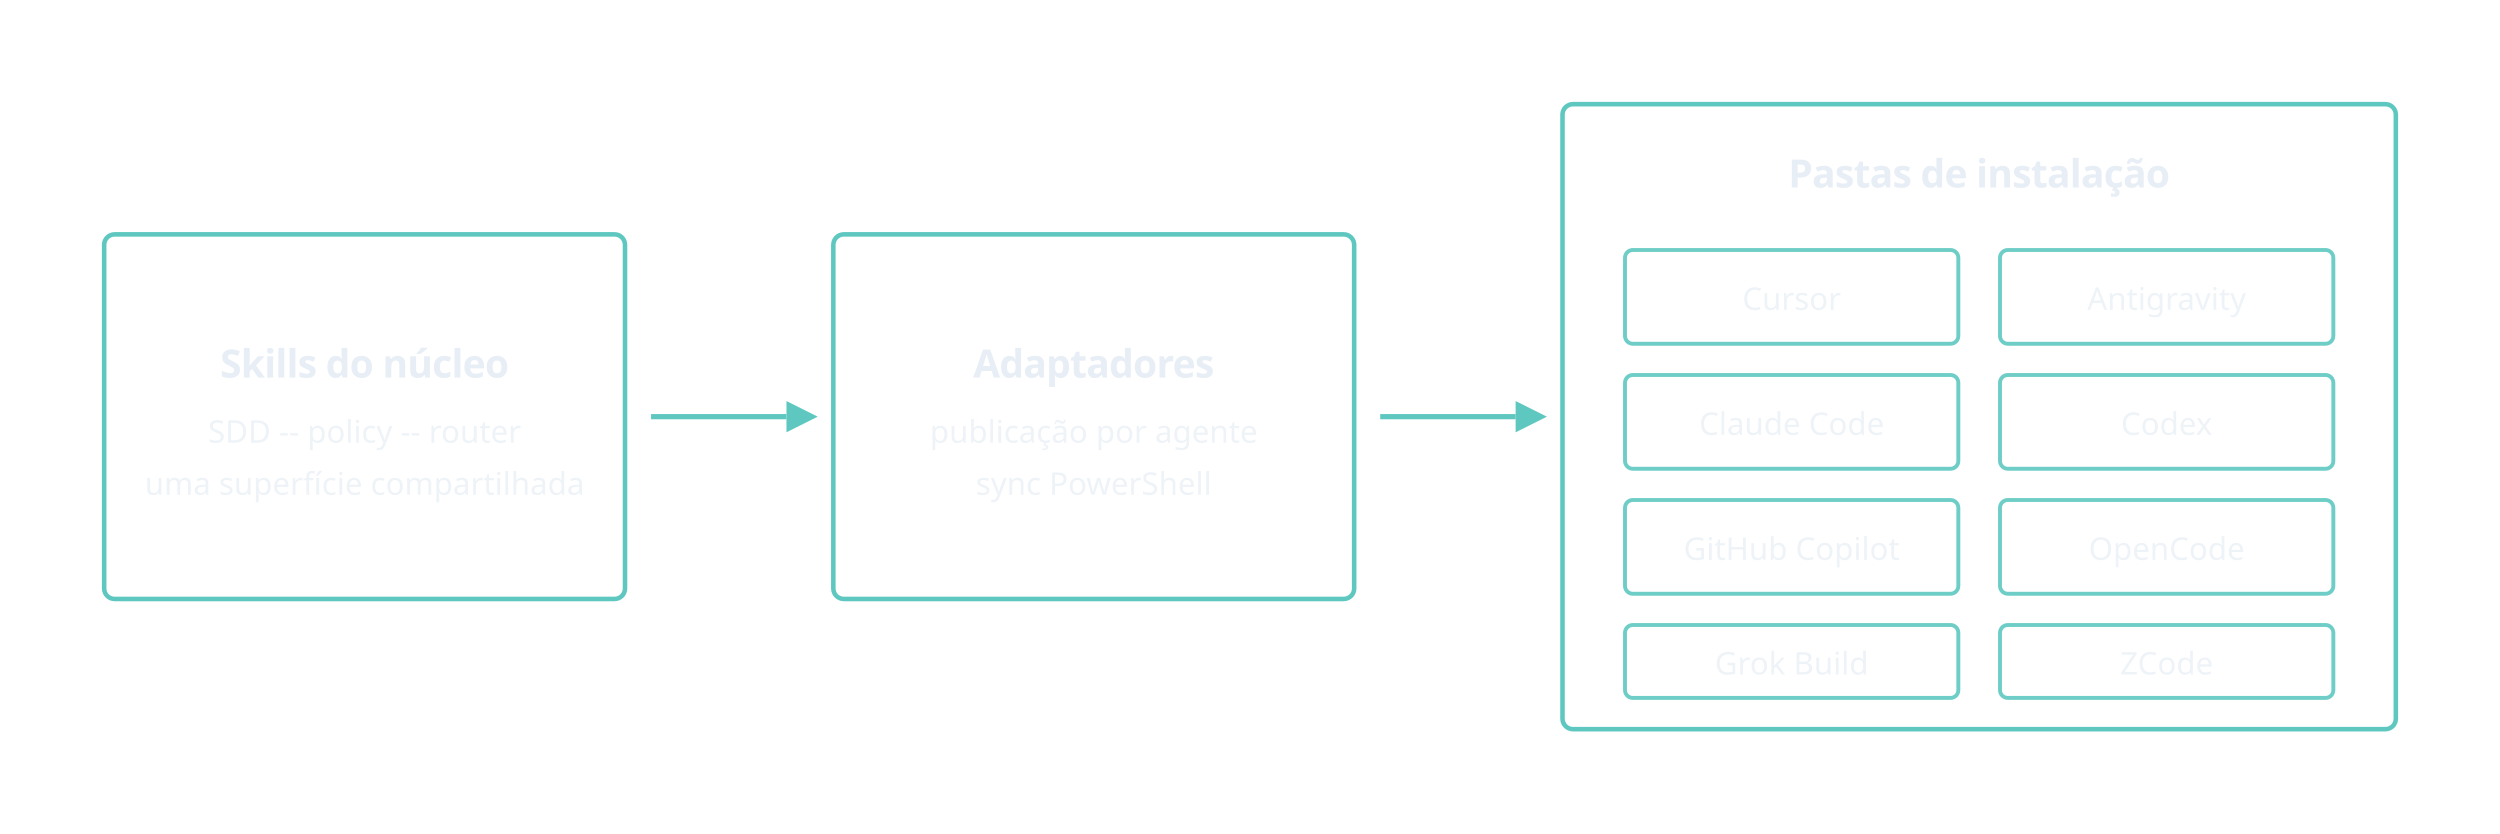
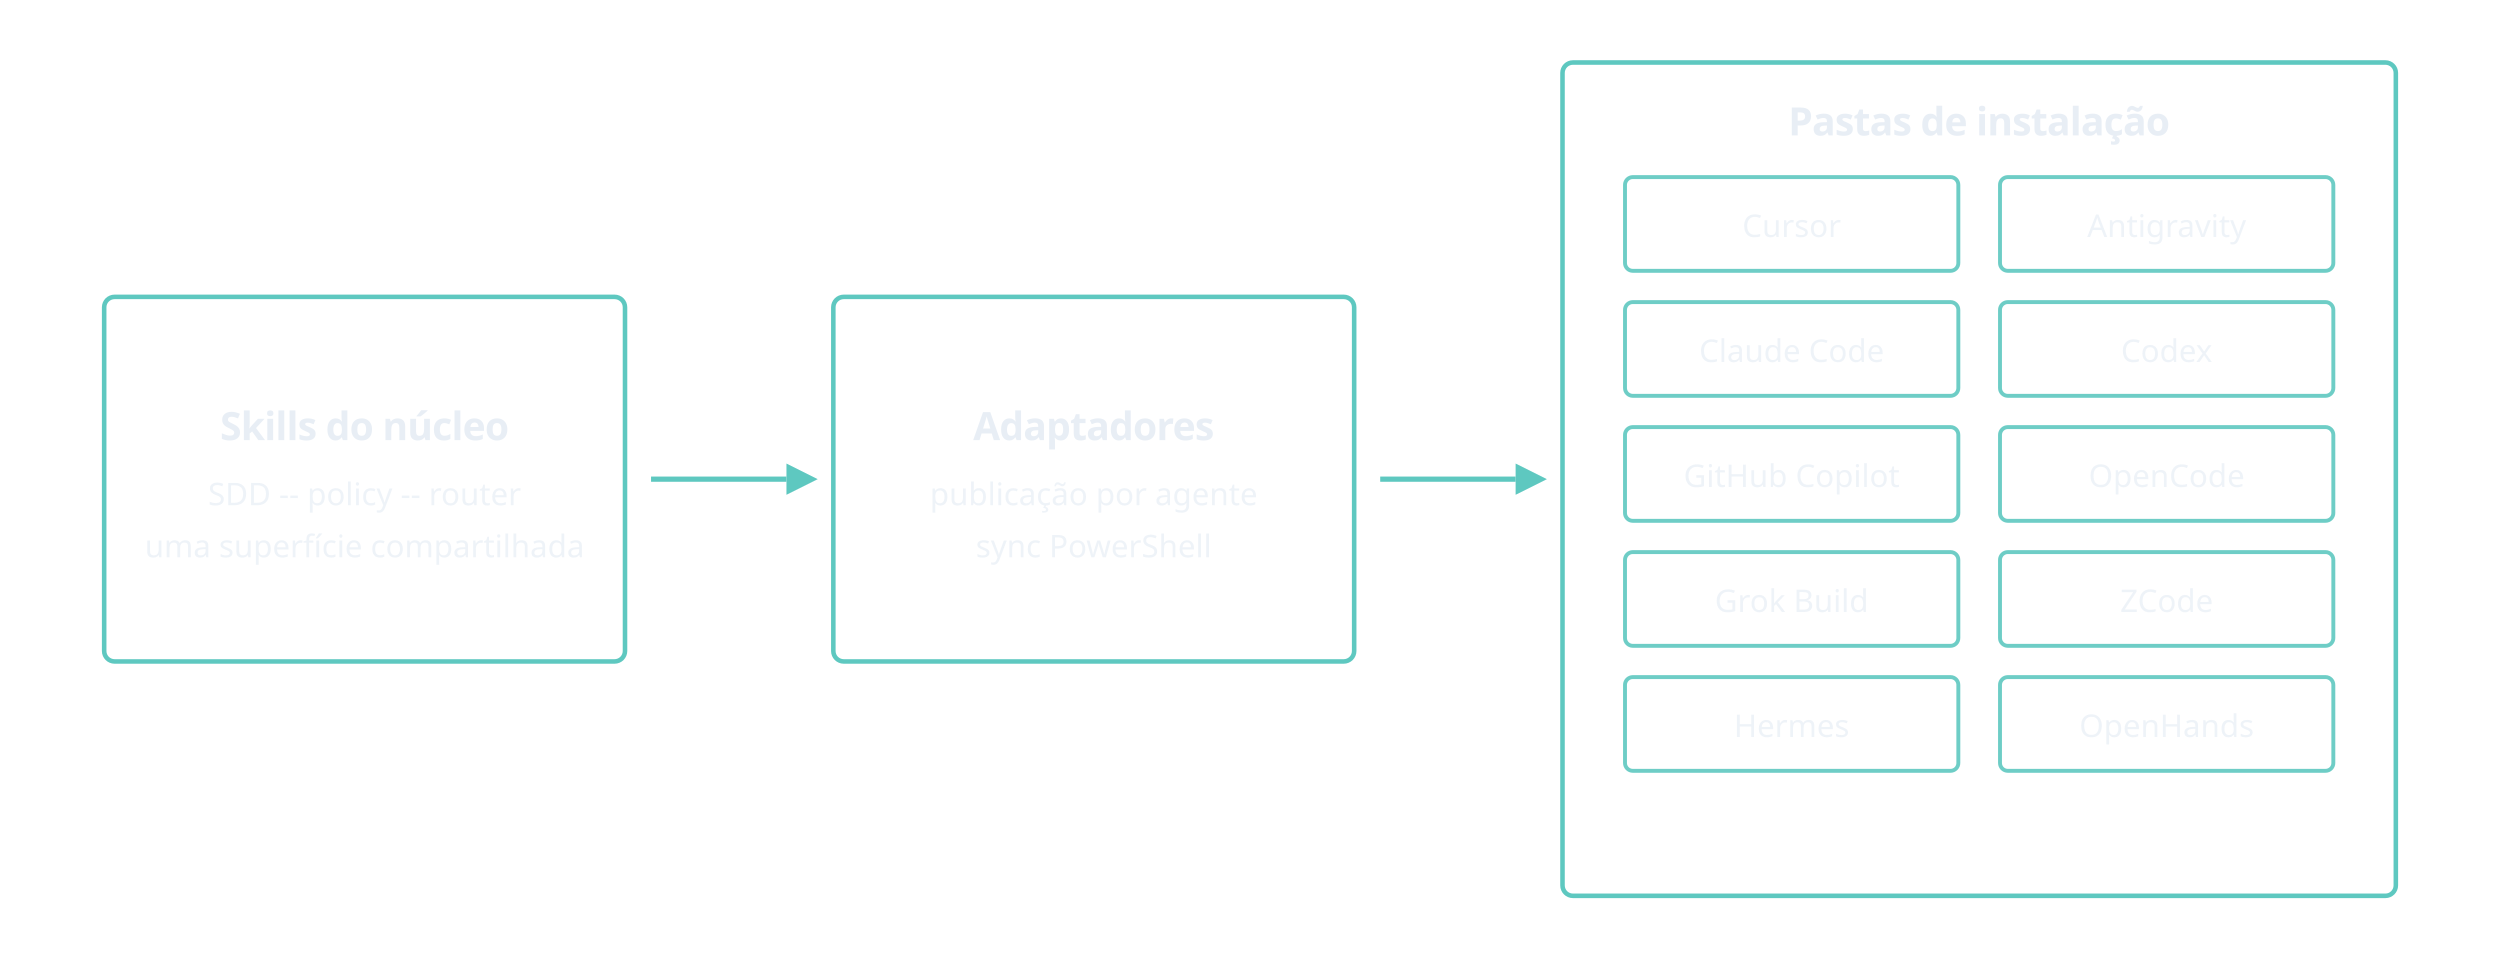
- <svg xmlns="http://www.w3.org/2000/svg" viewBox="0 0 960 320" role="img" aria-labelledby="diagram-title diagram-desc">
+ <svg xmlns="http://www.w3.org/2000/svg" viewBox="0 0 960 368" role="img" aria-labelledby="diagram-title diagram-desc">
  <style type="text/css">
    /* Hex teal --accent: img-sourced SVG cannot inherit page CSS currentColor */
    /* Avoid CSS url references: GitHub SVG sanitizer treats them as invalid image source */
    .box { fill: none; stroke: #5ec8c0; stroke-width: 1.75; }
    .label { fill: #e8eef5; font-family: Sora, "Atkinson Hyperlegible", ui-sans-serif, system-ui, sans-serif; font-size: 15px; font-weight: 600; letter-spacing: -0.02em; }
    .sub { fill: #e8eef5; opacity: 0.72; font-family: Sora, "Atkinson Hyperlegible", ui-sans-serif, system-ui, sans-serif; font-size: 12px; }
    .flow { stroke: #5ec8c0; stroke-width: 2; fill: none; }
    .arrow { fill: #5ec8c0; stroke: none; }
    .node { fill: none; stroke: #5ec8c0; stroke-width: 1.5; opacity: 0.9; }
  </style>
-   <rect class="box" x="40" y="90" width="200" height="140" rx="4" />
-   <text class="label" x="140" y="145" text-anchor="middle">Skills do núcleo</text>
-   <text class="sub" x="140" y="170" text-anchor="middle">SDD -- policy -- router</text>
-   <text class="sub" x="140" y="190" text-anchor="middle">uma superfície compartilhada</text>
-   <path class="flow" d="M 250 160 H 302" />
-   <polygon class="arrow" points="302,154 314,160 302,166" />
-   <rect class="box" x="320" y="90" width="200" height="140" rx="4" />
-   <text class="label" x="420" y="145" text-anchor="middle">Adaptadores</text>
-   <text class="sub" x="420" y="170" text-anchor="middle">publicação por agente</text>
-   <text class="sub" x="420" y="190" text-anchor="middle">sync PowerShell</text>
-   <path class="flow" d="M 530 160 H 582" />
-   <polygon class="arrow" points="582,154 594,160 582,166" />
-   <rect class="box" x="600" y="40" width="320" height="240" rx="4" />
-   <text class="label" x="760" y="72" text-anchor="middle">Pastas de instalação</text>
-   <rect class="node" x="624" y="96" width="128" height="36" rx="3" />
-   <text class="sub" x="688" y="119" text-anchor="middle">Cursor</text>
-   <rect class="node" x="768" y="96" width="128" height="36" rx="3" />
-   <text class="sub" x="832" y="119" text-anchor="middle">Antigravity</text>
-   <rect class="node" x="624" y="144" width="128" height="36" rx="3" />
-   <text class="sub" x="688" y="167" text-anchor="middle">Claude Code</text>
-   <rect class="node" x="768" y="144" width="128" height="36" rx="3" />
-   <text class="sub" x="832" y="167" text-anchor="middle">Codex</text>
-   <rect class="node" x="624" y="192" width="128" height="36" rx="3" />
-   <text class="sub" x="688" y="215" text-anchor="middle">GitHub Copilot</text>
-   <rect class="node" x="768" y="192" width="128" height="36" rx="3" />
-   <text class="sub" x="832" y="215" text-anchor="middle">OpenCode</text>
-   <rect class="node" x="624" y="240" width="128" height="28" rx="3" />
-   <text class="sub" x="688" y="259" text-anchor="middle">Grok Build</text>
-   <rect class="node" x="768" y="240" width="128" height="28" rx="3" />
-   <text class="sub" x="832" y="259" text-anchor="middle">ZCode</text>
+   <rect class="box" x="40" y="114" width="200" height="140" rx="4" />
+   <text class="label" x="140" y="169" text-anchor="middle">Skills do núcleo</text>
+   <text class="sub" x="140" y="194" text-anchor="middle">SDD -- policy -- router</text>
+   <text class="sub" x="140" y="214" text-anchor="middle">uma superfície compartilhada</text>
+   <path class="flow" d="M 250 184 H 302" />
+   <polygon class="arrow" points="302,178 314,184 302,190" />
+   <rect class="box" x="320" y="114" width="200" height="140" rx="4" />
+   <text class="label" x="420" y="169" text-anchor="middle">Adaptadores</text>
+   <text class="sub" x="420" y="194" text-anchor="middle">publicação por agente</text>
+   <text class="sub" x="420" y="214" text-anchor="middle">sync PowerShell</text>
+   <path class="flow" d="M 530 184 H 582" />
+   <polygon class="arrow" points="582,178 594,184 582,190" />
+   <rect class="box" x="600" y="24" width="320" height="320" rx="4" />
+   <text class="label" x="760" y="52" text-anchor="middle">Pastas de instalação</text>
+   <rect class="node" x="624" y="68" width="128" height="36" rx="3" />
+   <text class="sub" x="688" y="91" text-anchor="middle">Cursor</text>
+   <rect class="node" x="768" y="68" width="128" height="36" rx="3" />
+   <text class="sub" x="832" y="91" text-anchor="middle">Antigravity</text>
+   <rect class="node" x="624" y="116" width="128" height="36" rx="3" />
+   <text class="sub" x="688" y="139" text-anchor="middle">Claude Code</text>
+   <rect class="node" x="768" y="116" width="128" height="36" rx="3" />
+   <text class="sub" x="832" y="139" text-anchor="middle">Codex</text>
+   <rect class="node" x="624" y="164" width="128" height="36" rx="3" />
+   <text class="sub" x="688" y="187" text-anchor="middle">GitHub Copilot</text>
+   <rect class="node" x="768" y="164" width="128" height="36" rx="3" />
+   <text class="sub" x="832" y="187" text-anchor="middle">OpenCode</text>
+   <rect class="node" x="624" y="212" width="128" height="36" rx="3" />
+   <text class="sub" x="688" y="235" text-anchor="middle">Grok Build</text>
+   <rect class="node" x="768" y="212" width="128" height="36" rx="3" />
+   <text class="sub" x="832" y="235" text-anchor="middle">ZCode</text>
+   <rect class="node" x="624" y="260" width="128" height="36" rx="3" />
+   <text class="sub" x="688" y="283" text-anchor="middle">Hermes</text>
+   <rect class="node" x="768" y="260" width="128" height="36" rx="3" />
+   <text class="sub" x="832" y="283" text-anchor="middle">OpenHands</text>
</svg>
